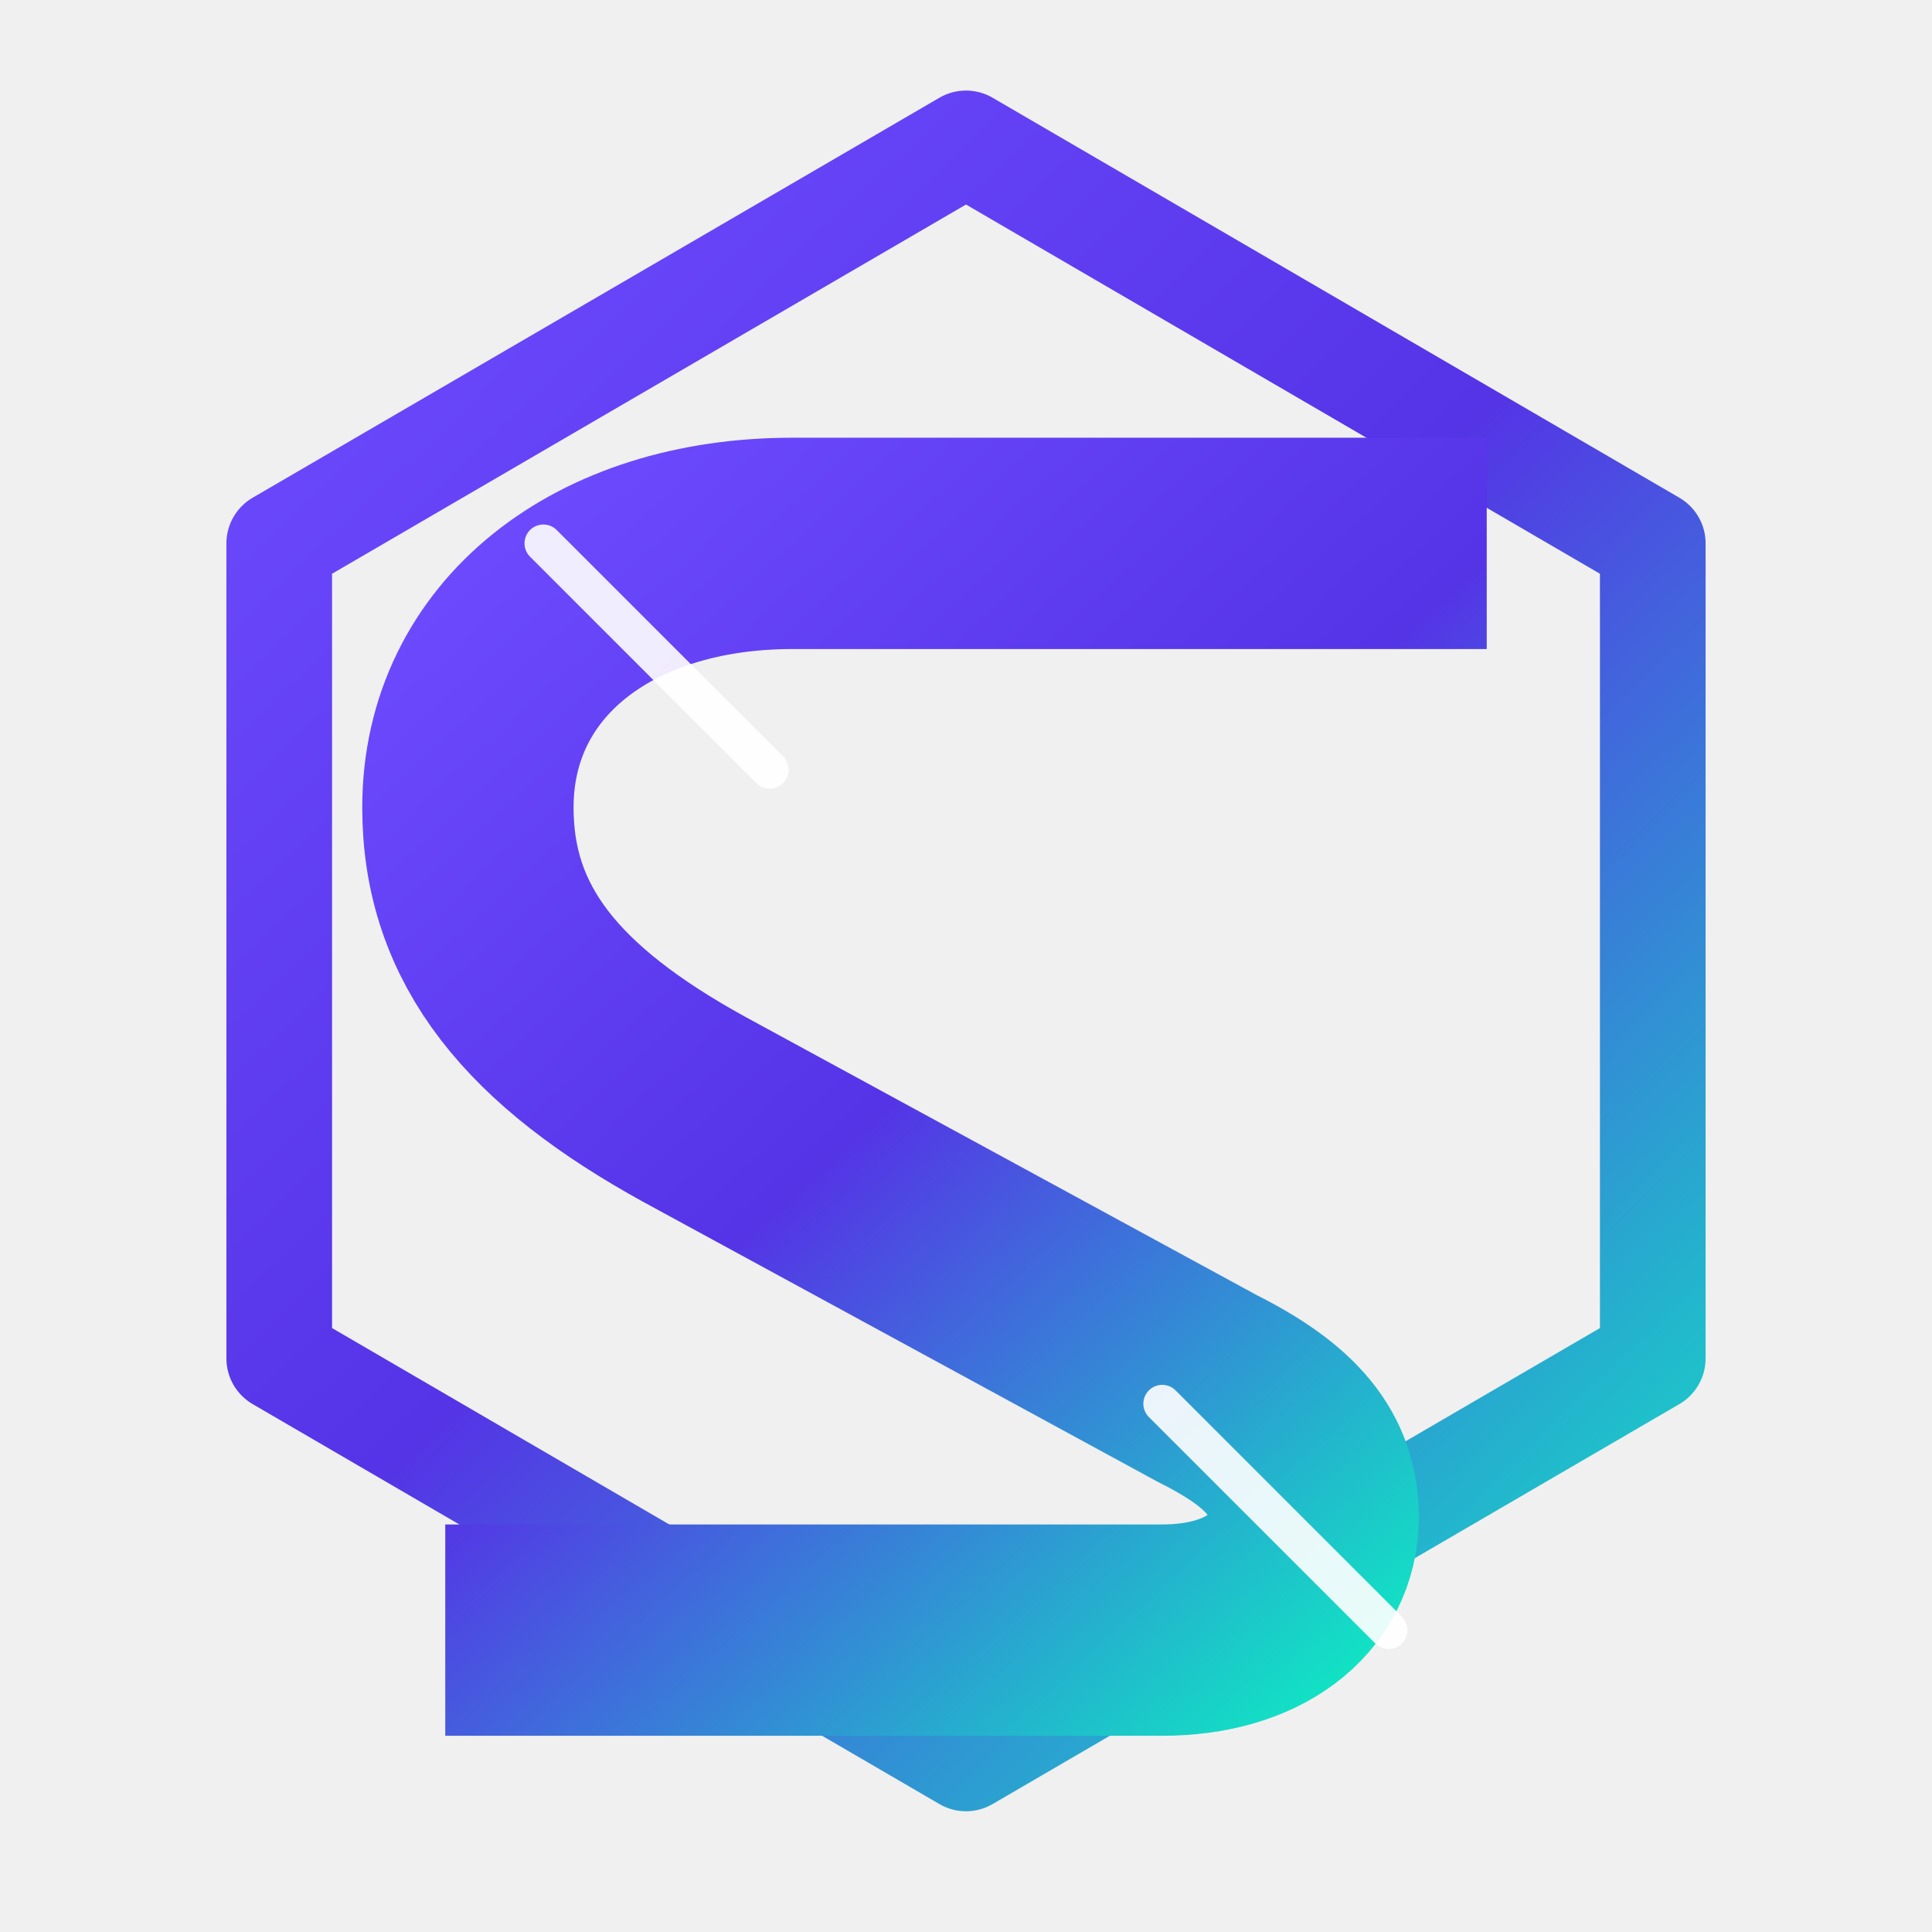
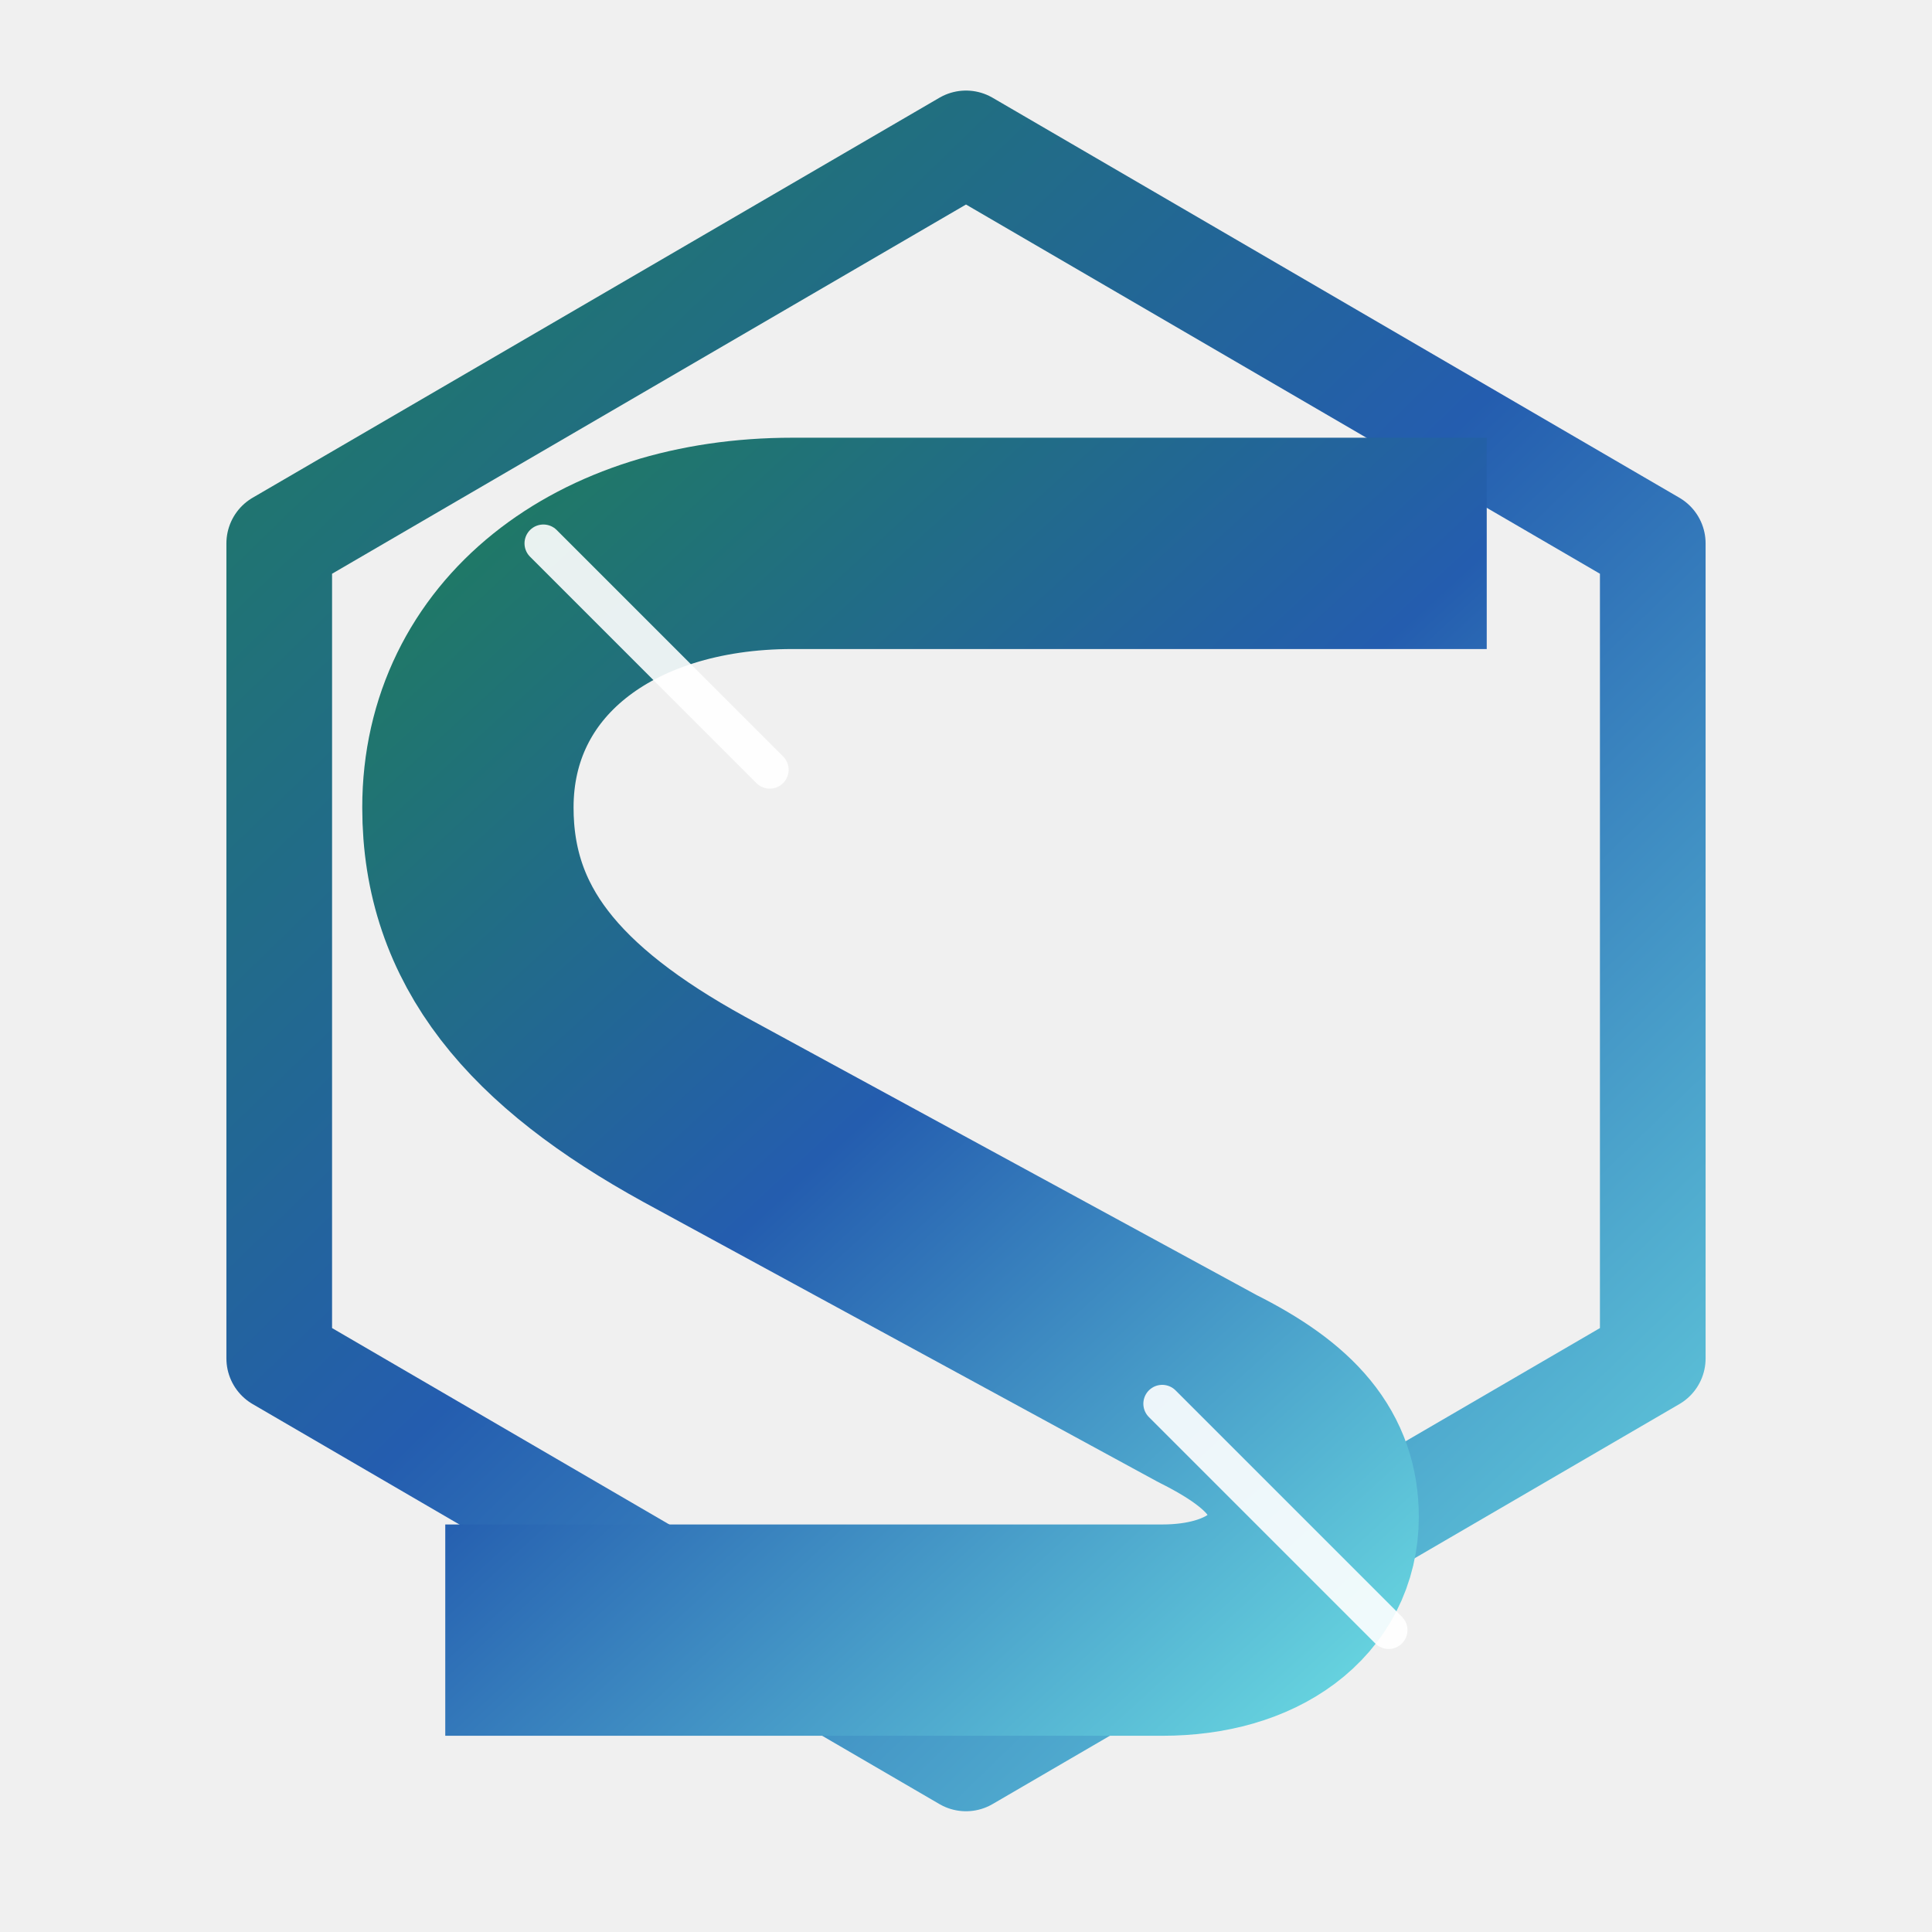
<svg xmlns="http://www.w3.org/2000/svg" viewBox="0 0 256 256" role="img" aria-label="SONARA One dark mode mark">
  <defs>
    <linearGradient id="a" x1="34" y1="32" x2="220" y2="224" gradientUnits="userSpaceOnUse">
-       <stop stop-color="#6E4BFF" />
-       <stop offset=".48" stop-color="#5533E6" />
-       <stop offset="1" stop-color="#12E1C4" />
+       <stop stop-color="#1F7A62" />
+       <stop offset=".48" stop-color="#245DAF" />
+       <stop offset="1" stop-color="#65D1DE" />
    </linearGradient>
    <linearGradient id="b" x1="63" y1="64" x2="194" y2="207" gradientUnits="userSpaceOnUse">
-       <stop stop-color="#6E4BFF" />
-       <stop offset=".5" stop-color="#5533E6" />
-       <stop offset="1" stop-color="#12E1C4" />
+       <stop stop-color="#1F7A62" />
+       <stop offset=".5" stop-color="#245DAF" />
+       <stop offset="1" stop-color="#65D1DE" />
    </linearGradient>
  </defs>
  <path d="M128 19 219 72v108l-91 53-91-53V72z" fill="none" stroke="url(#a)" stroke-width="14" stroke-linejoin="round" />
  <path d="M183 72h-78c-25 0-43 14-43 35 0 17 10 29 30 40l68 37c10 5 14 10 14 17 0 9-8 15-20 15H73" fill="none" stroke="url(#b)" stroke-width="28" stroke-linecap="square" stroke-linejoin="round" />
  <path d="m72 72 30 30M184 216l-30-30" fill="none" stroke="#fff" stroke-opacity=".9" stroke-width="5" stroke-linecap="round" />
</svg>
